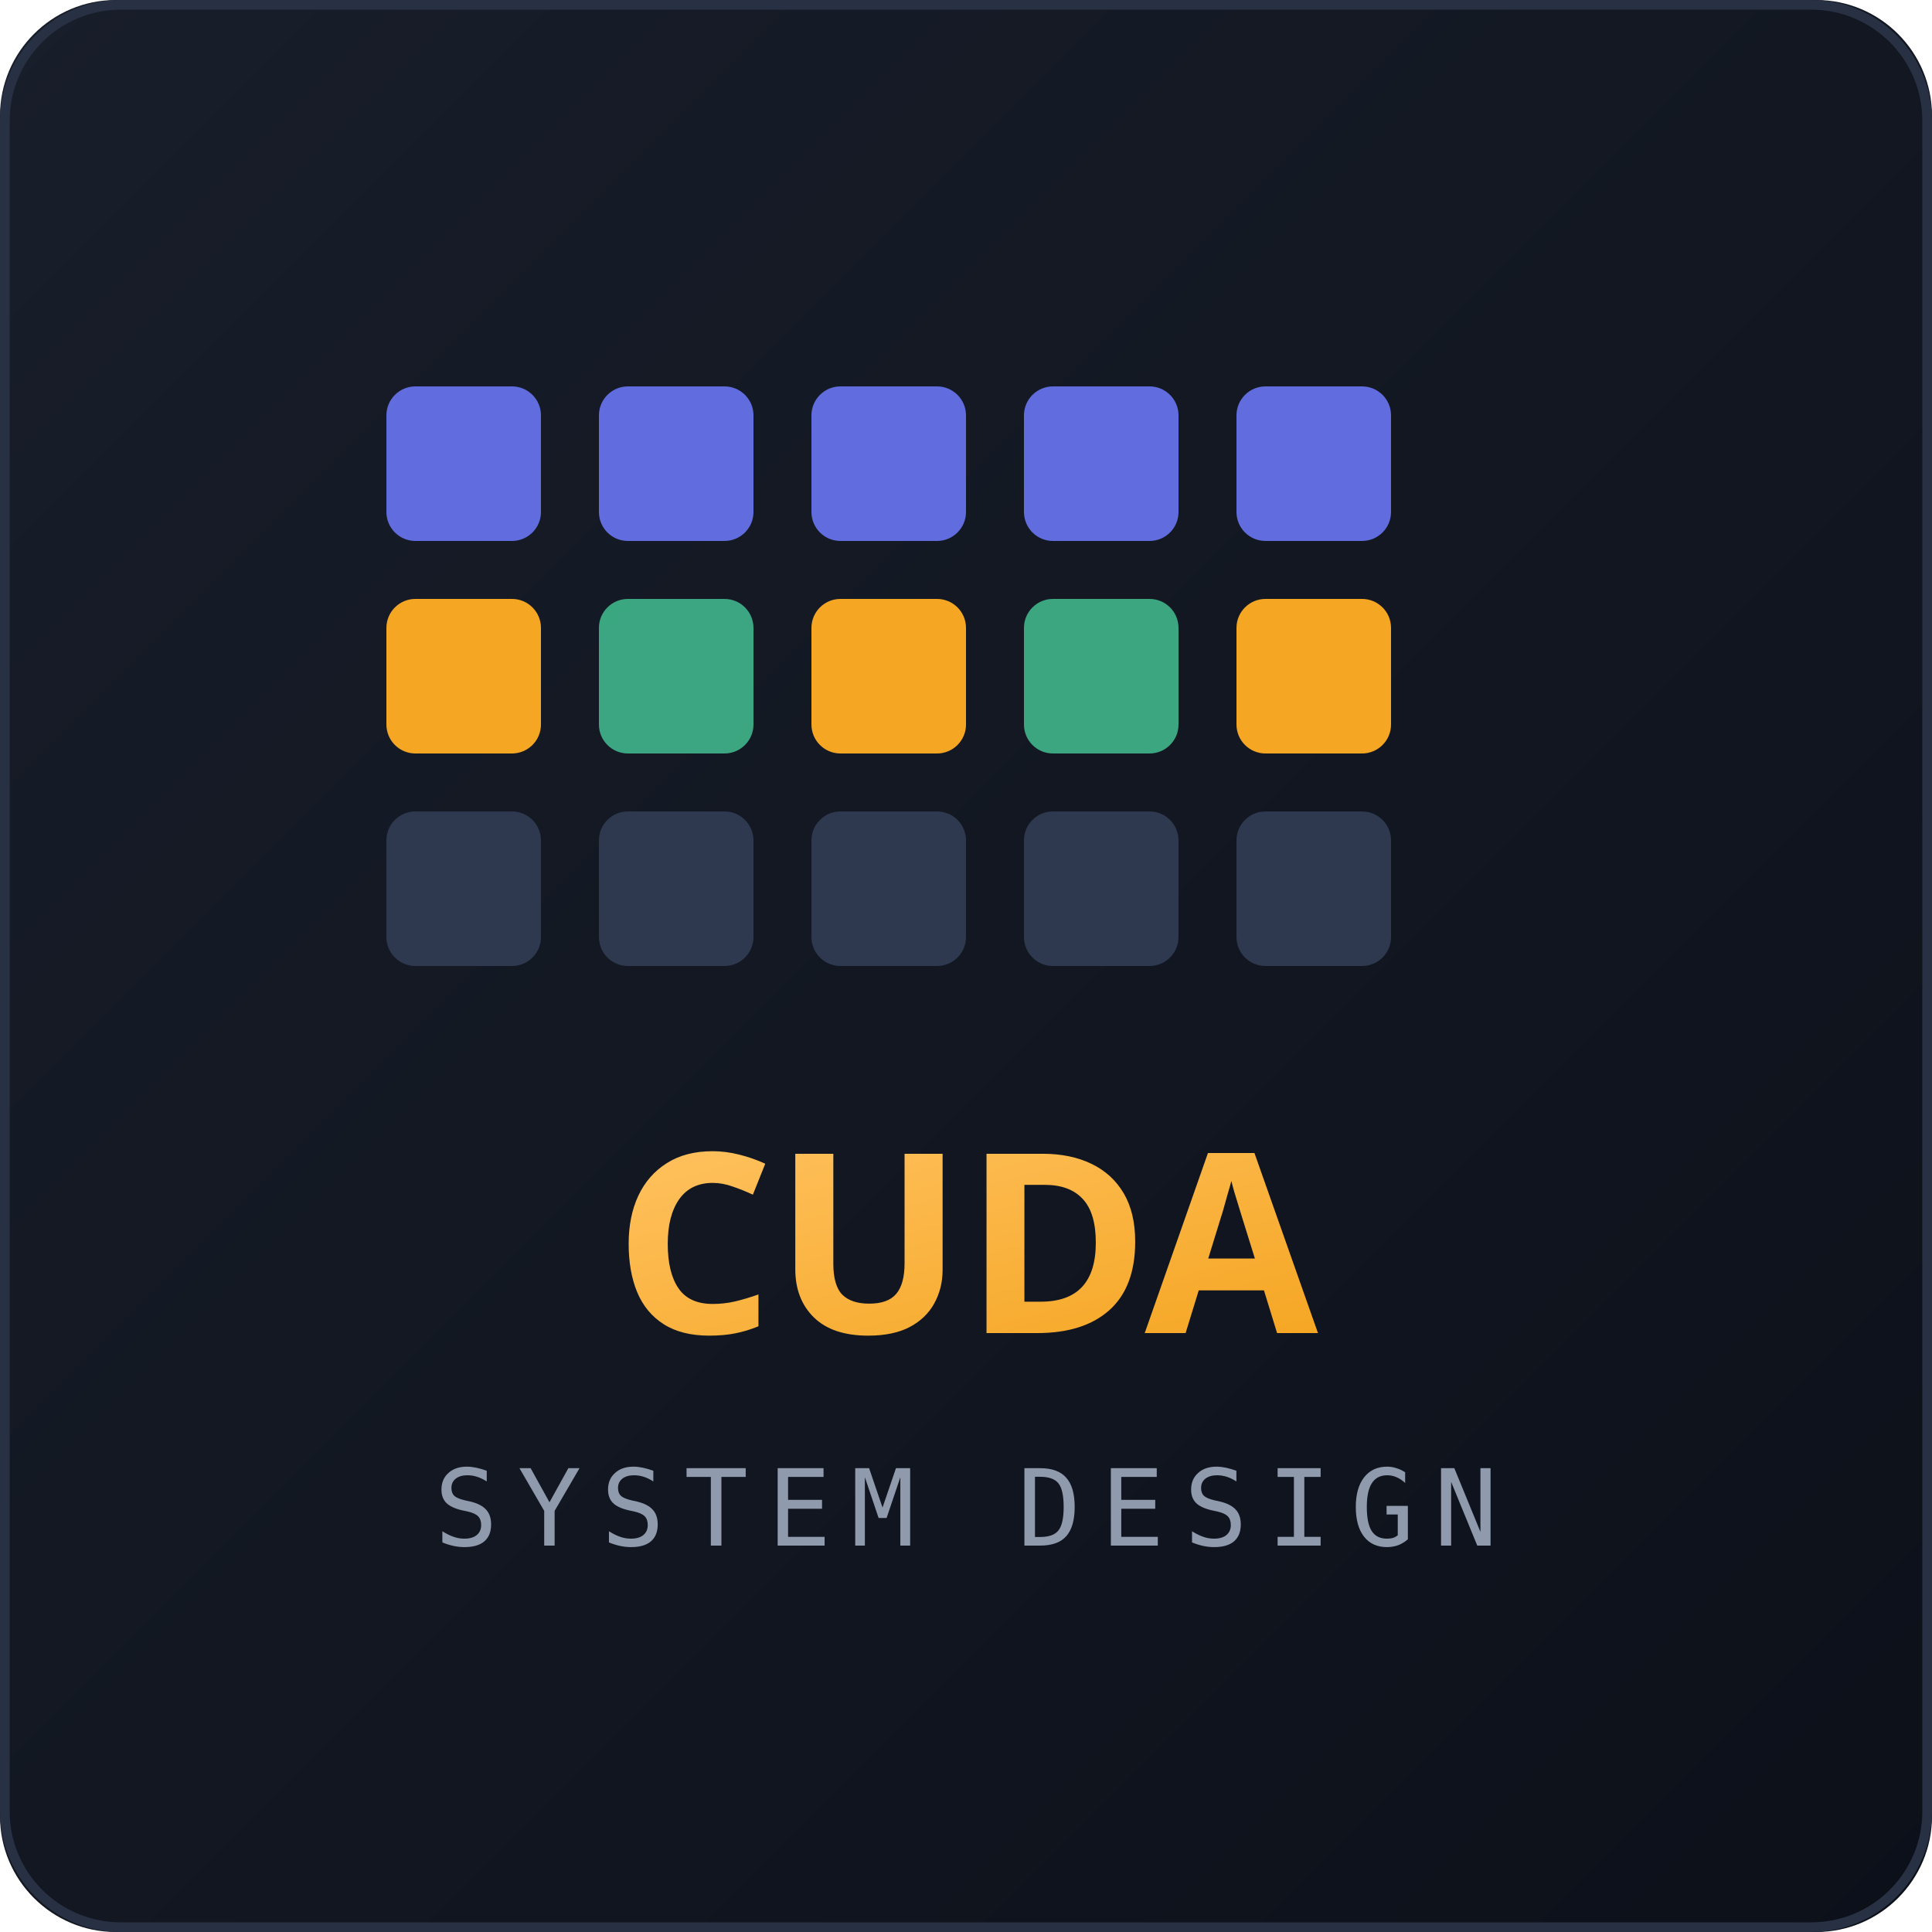
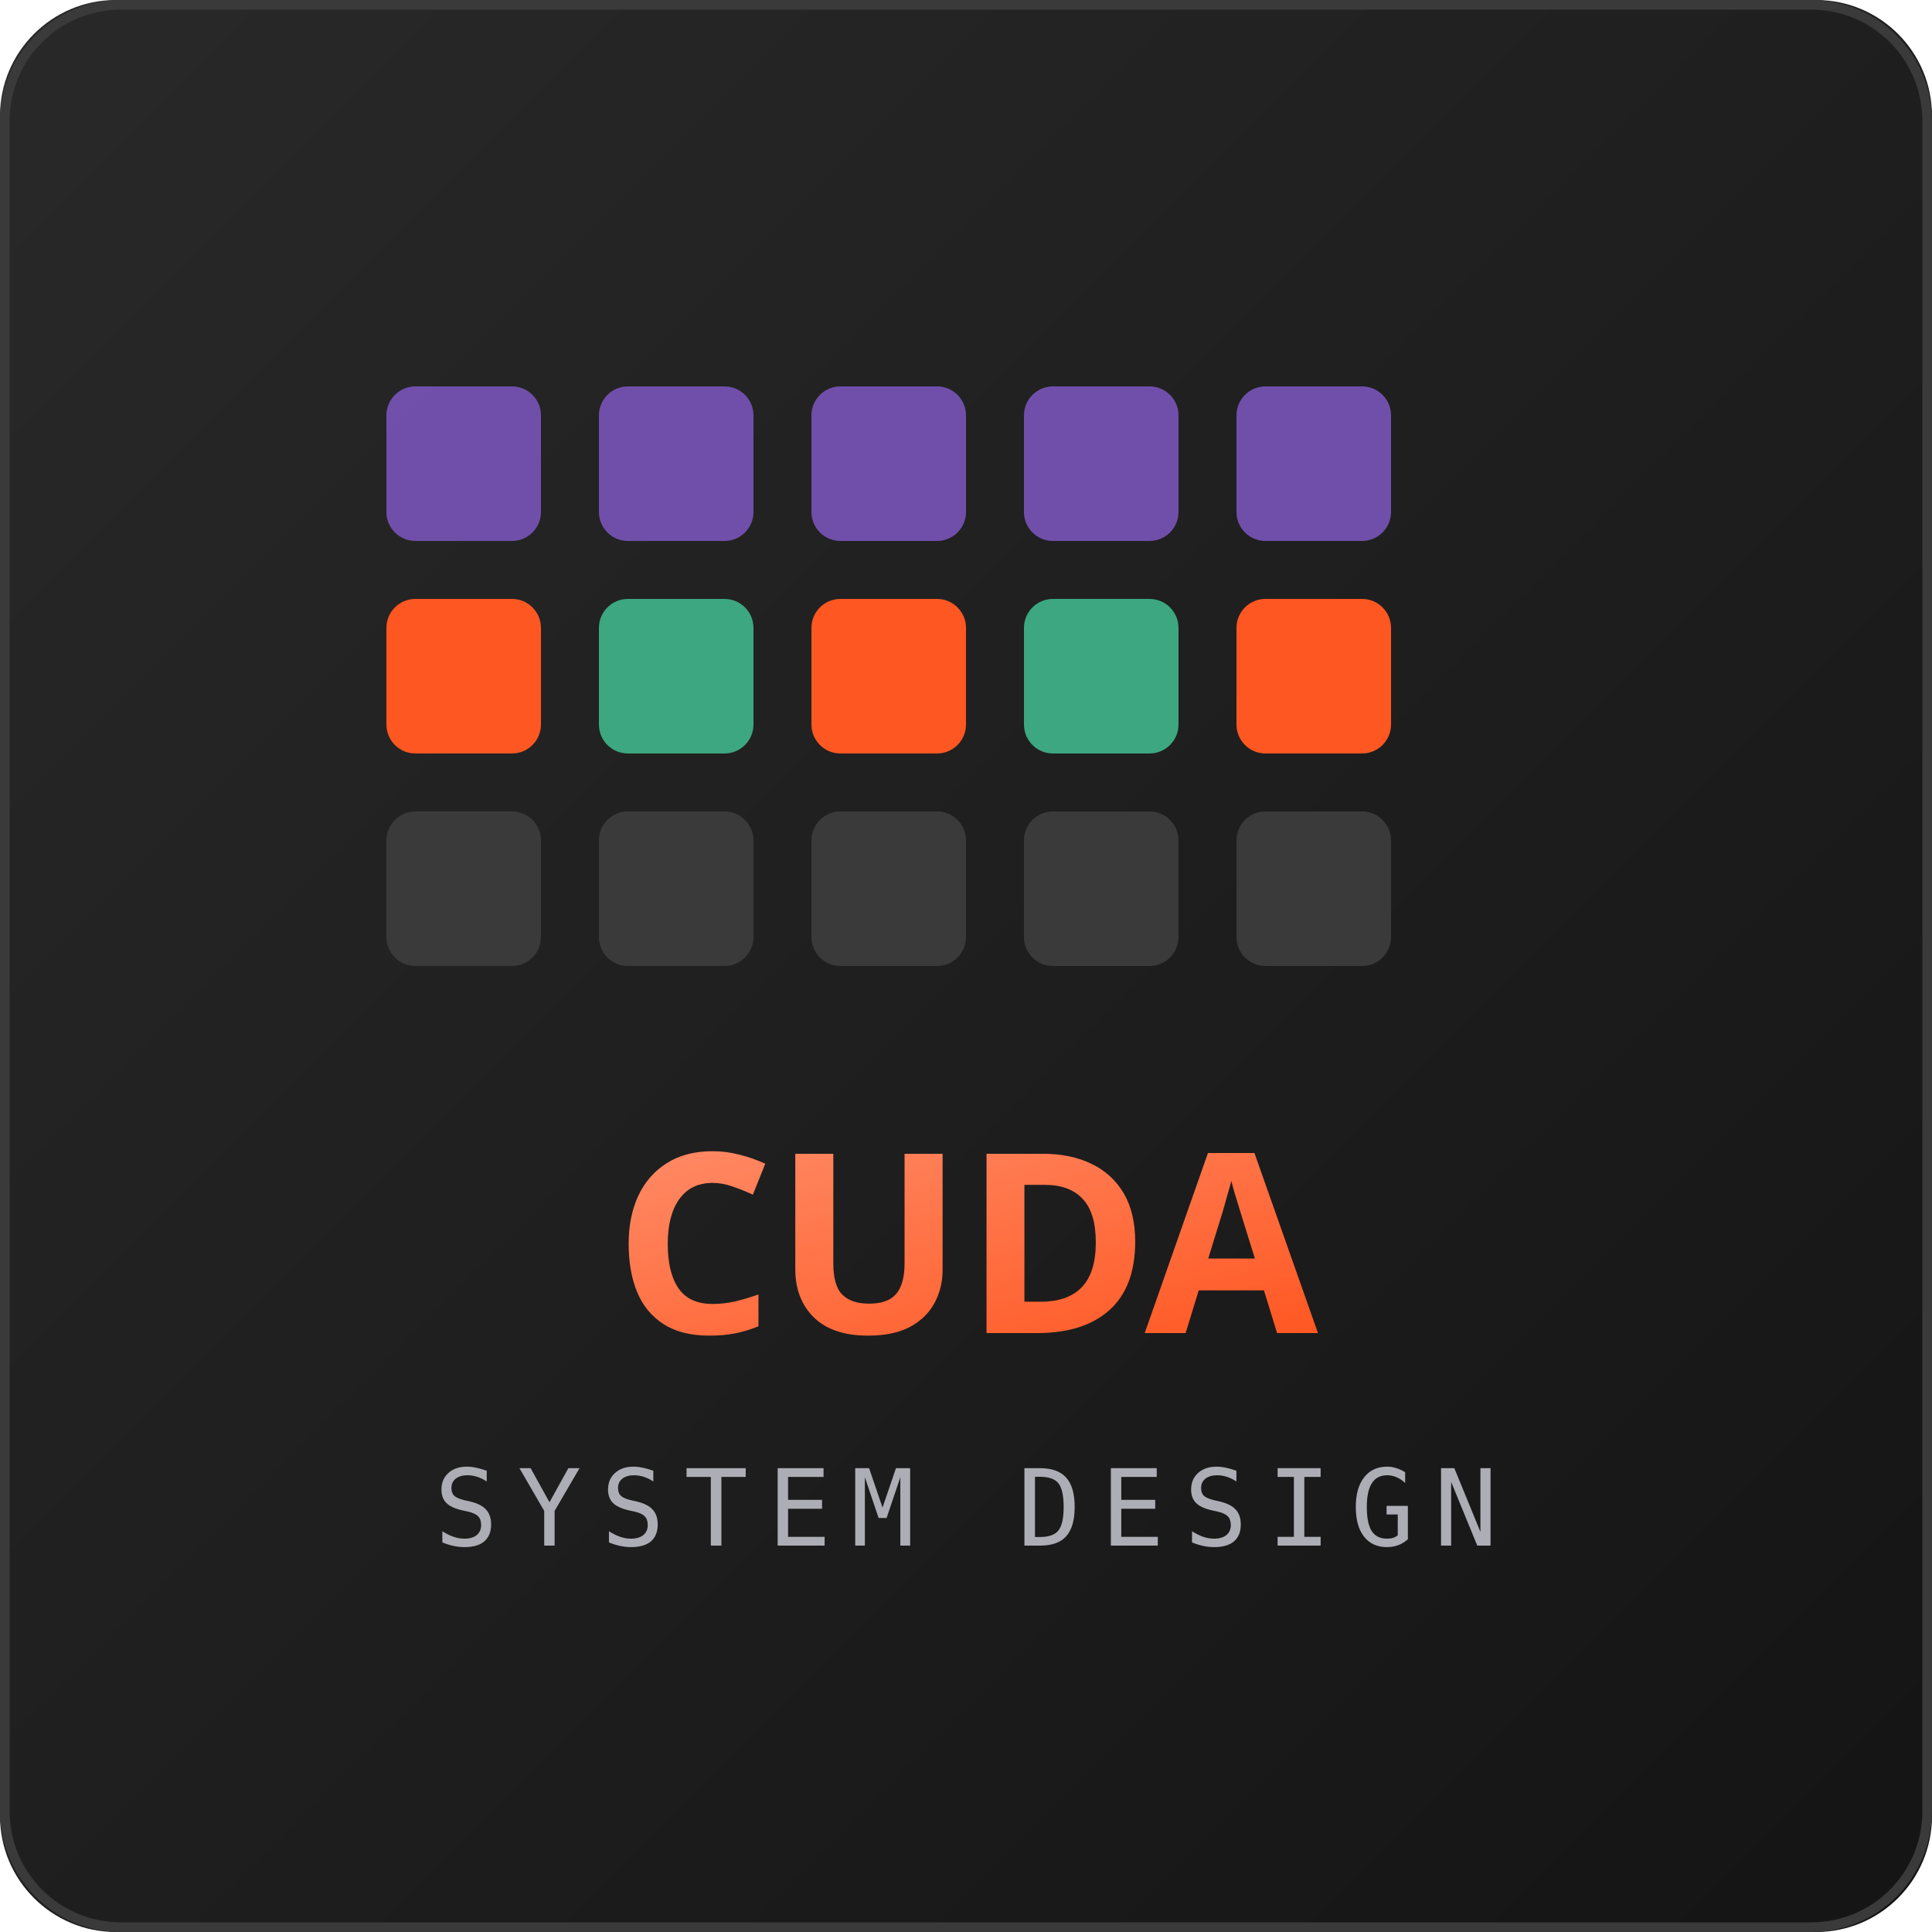
<svg xmlns="http://www.w3.org/2000/svg" viewBox="0 0 200 200" width="200" height="200" role="img" aria-label="CUDA and system design">
  <defs>
    <linearGradient id="b-bg" x1="0" y1="0" x2="1" y2="1">
-       <stop offset="0" stop-color="#181E2A" />
-       <stop offset="1" stop-color="#0C1019" />
+       <stop offset="0" stop-color="#292929" />
+       <stop offset="1" stop-color="#141414" />
    </linearGradient>
    <linearGradient id="b-amber" x1="0" y1="0" x2="1" y2="1">
-       <stop offset="0" stop-color="#FFC15E" />
-       <stop offset="1" stop-color="#F5A623" />
+       <stop offset="0" stop-color="#FF8A65" />
+       <stop offset="1" stop-color="#FF5722" />
    </linearGradient>
  </defs>
  <rect width="200" height="200" rx="12" fill="url(#b-bg)" />
-   <rect x="0.5" y="0.5" width="199" height="199" rx="12" fill="none" stroke="#283143" />
+   <rect x="0.5" y="0.5" width="199" height="199" rx="12" fill="none" stroke="#3A3A3A" />
  <g>
-     <g fill="#6E7BFF" opacity="0.85">
+     <g fill="#7E57C2" opacity="0.85">
      <rect x="40" y="40" width="16" height="16" rx="3" />
      <rect x="62" y="40" width="16" height="16" rx="3" />
      <rect x="84" y="40" width="16" height="16" rx="3" />
      <rect x="106" y="40" width="16" height="16" rx="3" />
      <rect x="128" y="40" width="16" height="16" rx="3" />
    </g>
-     <g fill="#F5A623">
+     <g fill="#FF5722">
      <rect x="40" y="62" width="16" height="16" rx="3" />
      <rect x="84" y="62" width="16" height="16" rx="3" />
      <rect x="128" y="62" width="16" height="16" rx="3" />
    </g>
    <g fill="#3FB68B" opacity="0.9">
      <rect x="62" y="62" width="16" height="16" rx="3" />
      <rect x="106" y="62" width="16" height="16" rx="3" />
    </g>
-     <g fill="#2E394F">
+     <g fill="#3A3A3A">
      <rect x="40" y="84" width="16" height="16" rx="3" />
      <rect x="62" y="84" width="16" height="16" rx="3" />
      <rect x="84" y="84" width="16" height="16" rx="3" />
      <rect x="106" y="84" width="16" height="16" rx="3" />
      <rect x="128" y="84" width="16" height="16" rx="3" />
    </g>
  </g>
  <text x="100" y="138" text-anchor="middle" font-family="'Space Grotesk', system-ui, sans-serif" font-size="26" font-weight="700" fill="url(#b-amber)">CUDA</text>
-   <text x="100" y="160" text-anchor="middle" font-family="'IBM Plex Mono', monospace" font-size="11" fill="#909AAD" letter-spacing="2">SYSTEM DESIGN</text>
+   <text x="100" y="160" text-anchor="middle" font-family="'IBM Plex Mono', monospace" font-size="11" fill="#ADADB5" letter-spacing="2">SYSTEM DESIGN</text>
</svg>
